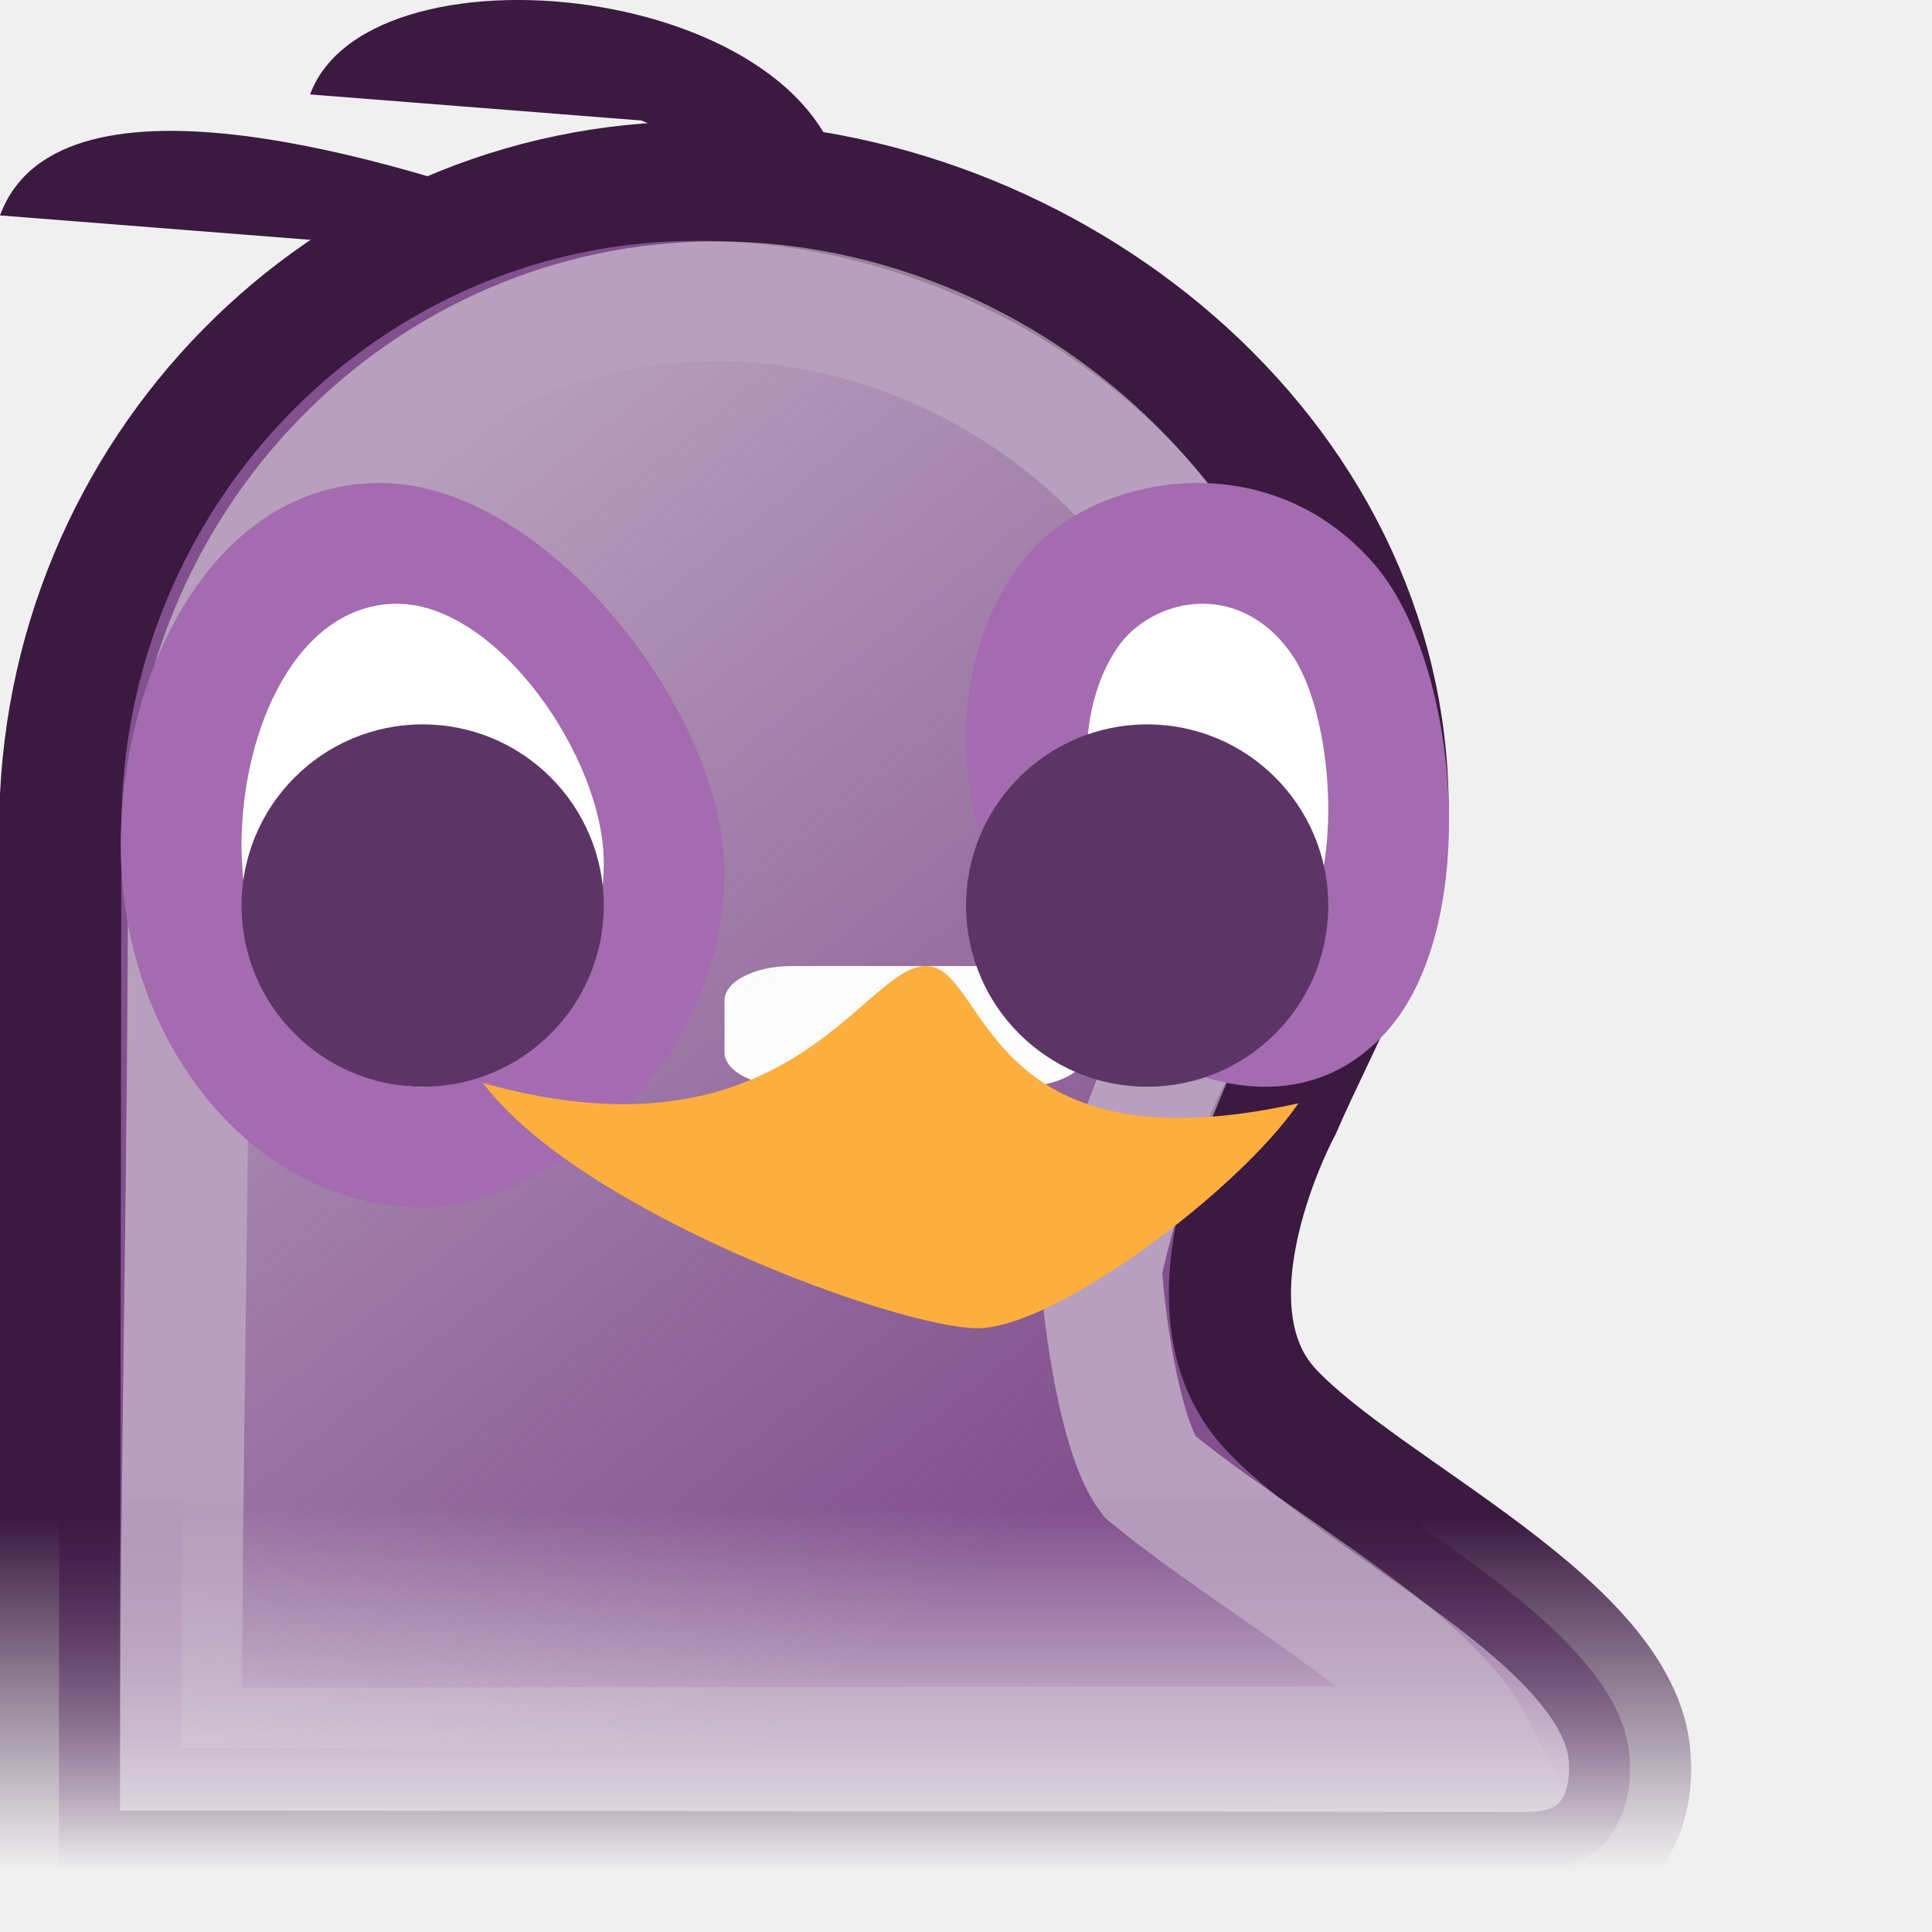
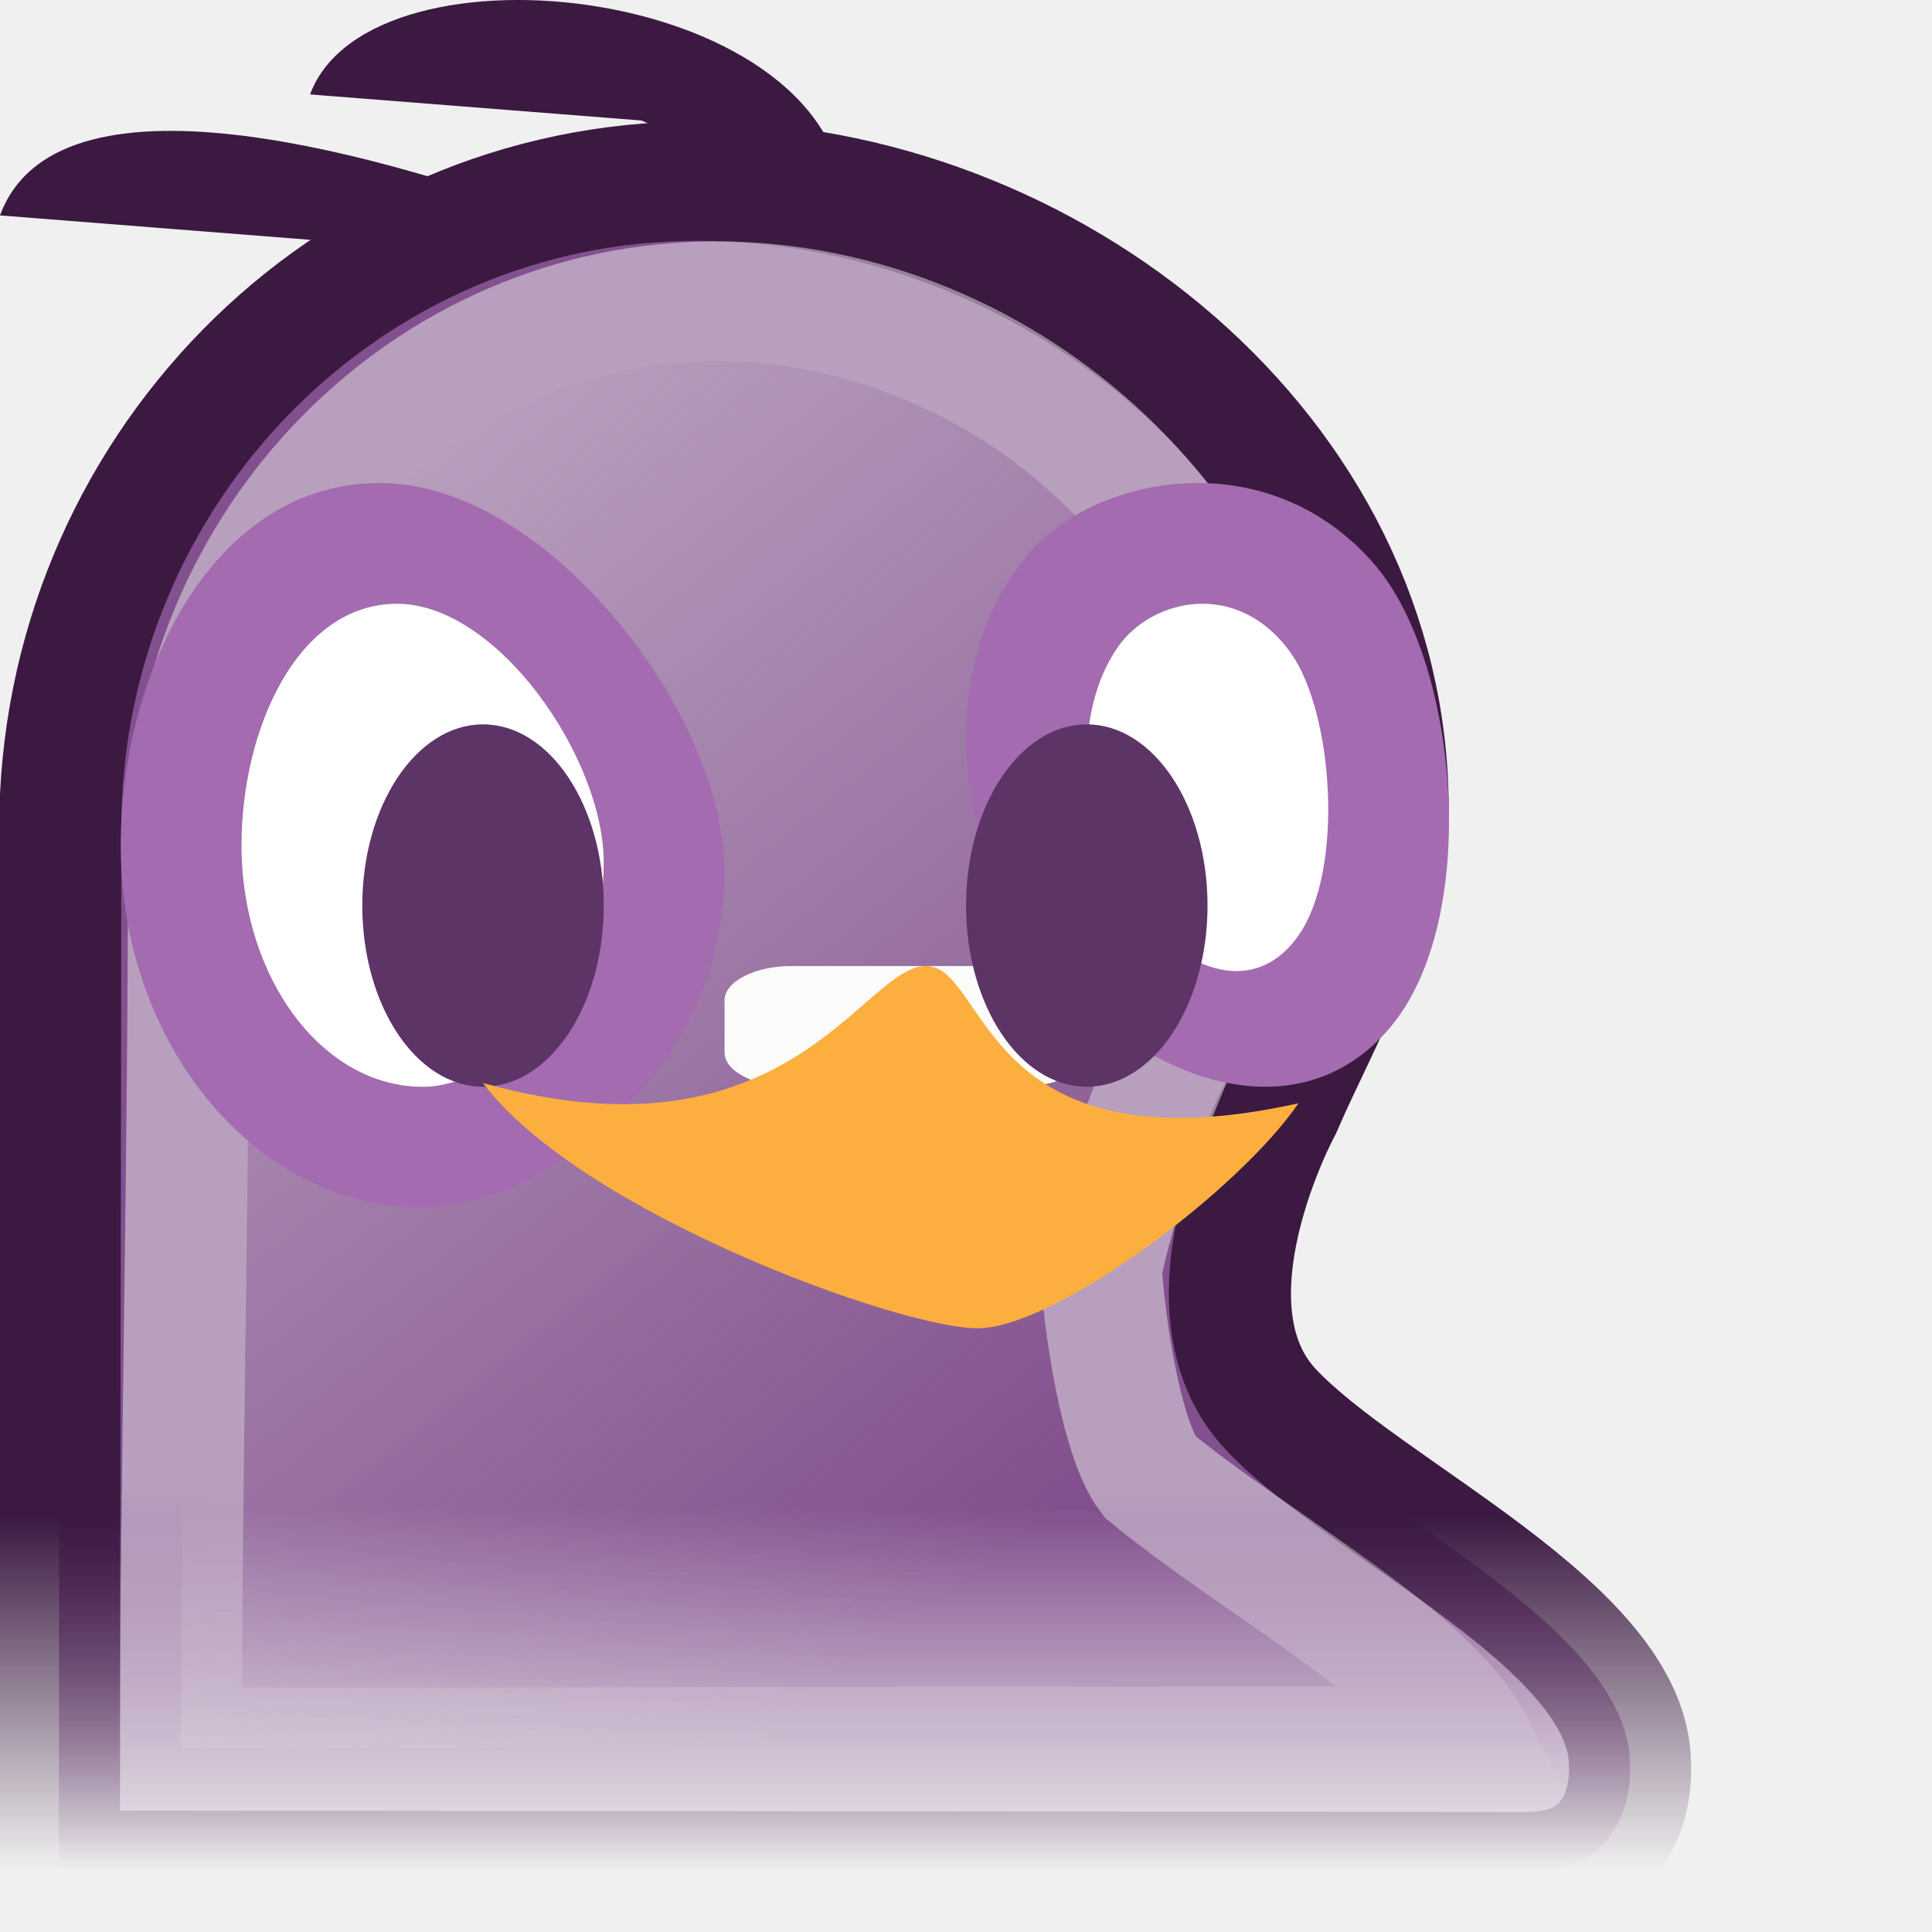
<svg xmlns="http://www.w3.org/2000/svg" xmlns:xlink="http://www.w3.org/1999/xlink" width="16" height="16" id="svg4345" version="1.0">
  <defs id="defs4347">
    <linearGradient id="linearGradient3157">
      <stop style="stop-color:#eeeeec;stop-opacity:1;" offset="0" id="stop3159" />
      <stop style="stop-color:#eeeeec;stop-opacity:0;" offset="1" id="stop3161" />
    </linearGradient>
    <linearGradient id="linearGradient3149">
      <stop style="stop-color:#3b1941;stop-opacity:1;" offset="0" id="stop3151" />
      <stop style="stop-color:#3b1941;stop-opacity:0;" offset="1" id="stop3153" />
    </linearGradient>
    <linearGradient id="linearGradient3141">
      <stop style="stop-color:#82508e;stop-opacity:1;" offset="0" id="stop3143" />
      <stop style="stop-color:#82508e;stop-opacity:0;" offset="1" id="stop3145" />
    </linearGradient>
    <linearGradient id="linearGradient3128">
      <stop style="stop-color:#eeeeec;stop-opacity:1;" offset="0" id="stop3130" />
      <stop style="stop-color:#eeeeec;stop-opacity:0;" offset="1" id="stop3132" />
    </linearGradient>
    <linearGradient id="linearGradient5438">
      <stop style="stop-color:white;stop-opacity:1;" offset="0" id="stop5440" />
      <stop style="stop-color:white;stop-opacity:0;" offset="1" id="stop5442" />
    </linearGradient>
    <linearGradient id="linearGradient6817">
      <stop style="stop-color:white;stop-opacity:1;" offset="0" id="stop6819" />
      <stop style="stop-color:white;stop-opacity:0;" offset="1" id="stop6821" />
    </linearGradient>
    <linearGradient id="linearGradient6537">
      <stop style="stop-color:white;stop-opacity:1;" offset="0" id="stop6539" />
      <stop style="stop-color:white;stop-opacity:0;" offset="1" id="stop6541" />
    </linearGradient>
    <linearGradient id="linearGradient6506">
      <stop style="stop-color:#eeeeec;stop-opacity:1;" offset="0" id="stop6508" />
      <stop style="stop-color:#eeeeec;stop-opacity:0;" offset="1" id="stop6510" />
    </linearGradient>
    <linearGradient id="linearGradient5280">
      <stop style="stop-color:#82508e;stop-opacity:1;" offset="0" id="stop5282" />
      <stop style="stop-color:#82508e;stop-opacity:0;" offset="1" id="stop5284" />
    </linearGradient>
    <linearGradient id="linearGradient2804">
      <stop style="stop-color:black;stop-opacity:0;" offset="0" id="stop2806" />
      <stop id="stop2812" offset="0.5" style="stop-color:black;stop-opacity:1;" />
      <stop style="stop-color:black;stop-opacity:0;" offset="1" id="stop2808" />
    </linearGradient>
    <radialGradient xlink:href="#linearGradient25546" id="radialGradient25572" gradientUnits="userSpaceOnUse" gradientTransform="matrix(1,0,0,0.994693,0,4.16407e-2)" cx="7.884" cy="1.51" fx="7.884" fy="1.51" r="8.488" />
    <radialGradient xlink:href="#linearGradient25546" id="radialGradient25568" gradientUnits="userSpaceOnUse" gradientTransform="matrix(1,0,0,0.994693,0,4.16407e-2)" cx="7.884" cy="0.145" fx="7.884" fy="0.145" r="8.488" />
    <linearGradient id="linearGradient25546">
      <stop style="stop-color:white;stop-opacity:1;" offset="0" id="stop25548" />
      <stop style="stop-color:white;stop-opacity:0;" offset="1" id="stop25550" />
    </linearGradient>
    <radialGradient xlink:href="#linearGradient25546" id="radialGradient25554" cx="7.884" cy="2.624" fx="7.884" fy="2.624" r="8.488" gradientTransform="matrix(1.131317,0,0,1.125313,-1.035262,-0.301139)" gradientUnits="userSpaceOnUse" />
    <linearGradient id="linearGradient3800">
      <stop style="stop-color:#f4d9b1;stop-opacity:1;" offset="0" id="stop3802" />
      <stop style="stop-color:#df9725;stop-opacity:1;" offset="1" id="stop3804" />
    </linearGradient>
    <radialGradient xlink:href="#linearGradient5280" id="radialGradient5286" cx="15.005" cy="39.809" fx="15.005" fy="39.809" r="9.723" gradientTransform="matrix(1,0,0,0.732283,0,10.65742)" gradientUnits="userSpaceOnUse" />
    <linearGradient xlink:href="#linearGradient6537" id="linearGradient6543" x1="30.5" y1="0.034" x2="30.5" y2="23.559" gradientUnits="userSpaceOnUse" />
    <linearGradient xlink:href="#linearGradient6817" id="linearGradient6823" x1="0.239" y1="38.95" x2="5.709" y2="42.983" gradientUnits="userSpaceOnUse" gradientTransform="matrix(0.63556,0,0,0.371995,11.16667,-5.489292)" />
    <linearGradient xlink:href="#linearGradient5438" id="linearGradient5444" x1="30.152" y1="-0.865" x2="30.152" y2="23.012" gradientUnits="userSpaceOnUse" />
    <linearGradient id="linearGradient3976">
      <stop style="stop-color:#3b1941;stop-opacity:1;" offset="0" id="stop3978" />
      <stop style="stop-color:#3b1941;stop-opacity:0;" offset="1" id="stop3980" />
    </linearGradient>
    <linearGradient id="linearGradient3968">
      <stop style="stop-color:#82508e;stop-opacity:1;" offset="0" id="stop3970" />
      <stop style="stop-color:#82508e;stop-opacity:0;" offset="1" id="stop3972" />
    </linearGradient>
    <linearGradient id="linearGradient3958">
      <stop style="stop-color:#eeeeec;stop-opacity:1;" offset="0" id="stop3960" />
      <stop style="stop-color:#eeeeec;stop-opacity:0;" offset="1" id="stop3962" />
    </linearGradient>
    <linearGradient id="linearGradient2850">
      <stop style="stop-color:#ce5c00;stop-opacity:1;" offset="0" id="stop2852" />
      <stop style="stop-color:#ce5c00;stop-opacity:0;" offset="1" id="stop2854" />
    </linearGradient>
    <linearGradient id="linearGradient6563">
      <stop style="stop-color:white;stop-opacity:1;" offset="0" id="stop6565" />
      <stop style="stop-color:white;stop-opacity:0;" offset="1" id="stop6567" />
    </linearGradient>
    <linearGradient id="linearGradient2110">
      <stop style="stop-color:black;stop-opacity:0;" offset="0" id="stop2112" />
      <stop id="stop2114" offset="0.5" style="stop-color:black;stop-opacity:1;" />
      <stop style="stop-color:black;stop-opacity:0;" offset="1" id="stop2067" />
    </linearGradient>
    <radialGradient xlink:href="#linearGradient25546" id="radialGradient2069" gradientUnits="userSpaceOnUse" gradientTransform="matrix(1,0,0,0.994693,0,4.16407e-2)" cx="7.884" cy="1.51" fx="7.884" fy="1.51" r="8.488" />
    <radialGradient xlink:href="#linearGradient25546" id="radialGradient2071" gradientUnits="userSpaceOnUse" gradientTransform="matrix(1,0,0,0.994693,0,4.16407e-2)" cx="7.884" cy="0.145" fx="7.884" fy="0.145" r="8.488" />
    <radialGradient xlink:href="#linearGradient25546" id="radialGradient2079" cx="7.884" cy="2.624" fx="7.884" fy="2.624" r="8.488" gradientTransform="matrix(1.131317,0,0,1.125313,-1.035262,-0.301139)" gradientUnits="userSpaceOnUse" />
    <linearGradient id="linearGradient2081">
      <stop style="stop-color:#f4d9b1;stop-opacity:1;" offset="0" id="stop2104" />
      <stop style="stop-color:#df9725;stop-opacity:1;" offset="1" id="stop2085" />
    </linearGradient>
    <linearGradient xlink:href="#linearGradient6506" id="linearGradient2101" x1="15.646" y1="39.743" x2="14.943" y2="50.08" gradientUnits="userSpaceOnUse" />
    <linearGradient xlink:href="#linearGradient6537" id="linearGradient2089" x1="30.5" y1="0.034" x2="30.5" y2="23.559" gradientUnits="userSpaceOnUse" />
    <linearGradient xlink:href="#linearGradient6563" id="linearGradient6569" x1="-1.684" y1="39.902" x2="5.537" y2="44.272" gradientUnits="userSpaceOnUse" />
    <linearGradient gradientUnits="userSpaceOnUse" y2="23.012" x2="30.152" y1="-0.865" x1="30.152" id="linearGradient2097" xlink:href="#linearGradient5438" />
    <linearGradient gradientUnits="userSpaceOnUse" y2="42.983" x2="5.709" y1="38.95" x1="0.239" id="linearGradient2095" xlink:href="#linearGradient6817" />
    <linearGradient gradientUnits="userSpaceOnUse" y2="50.727" x2="15.646" y1="40.434" x1="15.646" id="linearGradient2093" xlink:href="#linearGradient6506" />
    <linearGradient id="linearGradient2087">
      <stop id="stop2089" offset="0" style="stop-color:#f4d9b1;stop-opacity:1;" />
      <stop id="stop2091" offset="1" style="stop-color:#df9725;stop-opacity:1;" />
    </linearGradient>
    <radialGradient gradientUnits="userSpaceOnUse" gradientTransform="matrix(1.131317,0,0,1.125313,-1.035262,-0.301139)" r="8.488" fy="2.624" fx="7.884" cy="2.624" cx="7.884" id="radialGradient2085" xlink:href="#linearGradient25546" />
    <radialGradient r="8.488" fy="0.145" fx="7.884" cy="0.145" cx="7.884" gradientTransform="matrix(1,0,0,0.994693,0,4.16407e-2)" gradientUnits="userSpaceOnUse" id="radialGradient2077" xlink:href="#linearGradient25546" />
    <radialGradient r="8.488" fy="1.51" fx="7.884" cy="1.51" cx="7.884" gradientTransform="matrix(1,0,0,0.994693,0,4.16407e-2)" gradientUnits="userSpaceOnUse" id="radialGradient2075" xlink:href="#linearGradient25546" />
    <linearGradient id="linearGradient2067">
      <stop id="stop2069" offset="0" style="stop-color:black;stop-opacity:0;" />
      <stop style="stop-color:black;stop-opacity:1;" offset="0.5" id="stop2071" />
      <stop id="stop2073" offset="1" style="stop-color:black;stop-opacity:0;" />
    </linearGradient>
    <linearGradient id="linearGradient3108">
      <stop id="stop3110" offset="0" style="stop-color:#eeeeec;stop-opacity:1;" />
      <stop id="stop3112" offset="1" style="stop-color:#eeeeec;stop-opacity:0;" />
    </linearGradient>
    <linearGradient id="linearGradient3116">
      <stop id="stop3118" offset="0" style="stop-color:#82508e;stop-opacity:1;" />
      <stop id="stop3120" offset="1" style="stop-color:#82508e;stop-opacity:0;" />
    </linearGradient>
    <linearGradient id="linearGradient3124">
      <stop id="stop3126" offset="0" style="stop-color:#3b1941;stop-opacity:1;" />
      <stop id="stop3128" offset="1" style="stop-color:#3b1941;stop-opacity:0;" />
    </linearGradient>
    <linearGradient xlink:href="#linearGradient2850" id="linearGradient2187" gradientUnits="userSpaceOnUse" gradientTransform="matrix(0.769231,0,0,0.714287,47.76924,-9.285729)" x1="21.786" y1="28.143" x2="17.786" y2="30.071" />
    <linearGradient xlink:href="#linearGradient2850" id="linearGradient2195" gradientUnits="userSpaceOnUse" gradientTransform="matrix(0.769231,0,0,0.714287,13.76923,-8.28573)" x1="21.786" y1="28.143" x2="17.786" y2="30.071" />
    <radialGradient xlink:href="#linearGradient3958" id="radialGradient2209" gradientUnits="userSpaceOnUse" gradientTransform="matrix(1.116159,0,0,1.076653,14.60502,-22.28695)" cx="9.064" cy="21.512" fx="9.064" fy="21.512" r="16.664" />
    <linearGradient xlink:href="#linearGradient6506" id="linearGradient2211" gradientUnits="userSpaceOnUse" gradientTransform="matrix(0.660903,0,0,0.627207,18.73149,-12.3201)" x1="15.646" y1="39.743" x2="15.646" y2="53.502" />
    <linearGradient xlink:href="#linearGradient3968" id="linearGradient2214" gradientUnits="userSpaceOnUse" gradientTransform="matrix(0.67692,0,0,0.646801,18.46433,-12.90841)" x1="16.133" y1="40.782" x2="16.133" y2="48.069" />
    <linearGradient xlink:href="#linearGradient3976" id="linearGradient2216" gradientUnits="userSpaceOnUse" gradientTransform="matrix(0.67692,0,0,0.646801,18.46433,-12.90841)" x1="12.096" y1="40.908" x2="12.096" y2="46.463" />
    <linearGradient xlink:href="#linearGradient6537" id="linearGradient2219" gradientUnits="userSpaceOnUse" gradientTransform="matrix(0.668893,0,0,0.668627,18.08624,-12.19246)" x1="30.5" y1="0.034" x2="30.5" y2="23.559" />
    <linearGradient xlink:href="#linearGradient3108" id="linearGradient2229" gradientUnits="userSpaceOnUse" x1="10.183" y1="16.618" x2="27.598" y2="36.645" gradientTransform="matrix(0.660903,0,0,0.627207,49.74106,-7.361383)" />
    <linearGradient xlink:href="#linearGradient6506" id="linearGradient2231" gradientUnits="userSpaceOnUse" x1="15.646" y1="39.743" x2="15.646" y2="53.502" gradientTransform="matrix(0.660903,0,0,0.627207,49.74106,-7.361383)" />
    <linearGradient xlink:href="#linearGradient3116" id="linearGradient2234" gradientUnits="userSpaceOnUse" x1="15.723" y1="39.585" x2="15.723" y2="45.765" gradientTransform="matrix(0.67692,0,0,0.646801,49.4739,-7.949693)" />
    <linearGradient xlink:href="#linearGradient3124" id="linearGradient2236" gradientUnits="userSpaceOnUse" x1="13.151" y1="39.394" x2="13.151" y2="45.552" gradientTransform="matrix(0.67692,0,0,0.646801,49.4739,-7.949693)" />
    <linearGradient xlink:href="#linearGradient3128" id="linearGradient3134" x1="8.073" y1="17.766" x2="24.285" y2="37.579" gradientUnits="userSpaceOnUse" />
    <linearGradient xlink:href="#linearGradient3141" id="linearGradient3147" x1="12.354" y1="38.611" x2="12.354" y2="45.595" gradientUnits="userSpaceOnUse" />
    <linearGradient xlink:href="#linearGradient3149" id="linearGradient3155" x1="10.166" y1="38.767" x2="10.166" y2="45.596" gradientUnits="userSpaceOnUse" />
    <linearGradient xlink:href="#linearGradient3157" id="linearGradient3163" x1="11.982" y1="39.088" x2="11.982" y2="45.779" gradientUnits="userSpaceOnUse" />
  </defs>
  <g id="layer1">
    <path style="opacity:1;fill:#75507b;fill-opacity:1" d="M 36.062,8 C 33.978,8 33.335,10.523 34.781,12.938 C 35.25,13.721 36.674,15.153 36.867,15.153 L 36.878,14.508 C 36.288,13.581 35.517,12.502 35.687,12.282 C 37.836,12.282 38,11.492 38,10.028 C 38,8.754 37.229,8 36.062,8 z " id="path6521" transform="matrix(1.148904,0,0,0.920169,-34.28919,-3.241212)" />
    <path style="opacity:1;fill:url(#linearGradient3147);fill-opacity:1.0;stroke:url(#linearGradient3155);stroke-width:2.302;stroke-miterlimit:4;stroke-dasharray:none;stroke-opacity:1" d="M 15,13 C 8.376,13 3,18.6 3,25.5 C 3,31.153 2.975,38.403 2.975,45.573 C 4.163,45.573 27.946,45.601 30.637,45.601 C 32.751,45.601 32.586,43.541 32.586,43.541 C 32.586,40.876 27.598,38.639 25.813,36.683 C 23.985,34.682 26,30.884 26,30.884 C 26.641,29.354 28.019,26.891 28.019,25.116 C 28.019,18.216 21.624,13 15,13 z " id="path5176" transform="matrix(0.43939,0,0,0.42944,-0.819445,-4.082726)" />
    <rect style="opacity:1;fill:white;fill-opacity:1;stroke:none;stroke-width:1;stroke-miterlimit:4;stroke-dasharray:none;stroke-opacity:1" id="rect6331" width="2.615" height="1.155" x="5.514" y="6.481" rx="0.485" ry="0.329" transform="matrix(1.147027,0,0,0.866113,-0.324314,2.386999)" />
    <path transform="matrix(0.399589,0,0,0.393554,-5.973603e-2,-3.038964)" style="opacity:0.5;fill:url(#linearGradient3134);fill-opacity:1.0;stroke:url(#linearGradient3163);stroke-width:2.522;stroke-miterlimit:4;stroke-dasharray:none;stroke-opacity:1" d="M 15,14.062 C 8.988,14.062 4.079,19.138 4.062,25.469 C 4.062,25.479 4.062,25.489 4.062,25.5 C 4.062,32.787 3.903,38.26 3.903,44.5 C 5.84,44.5 24.87,44.47 30.696,44.47 C 29.747,42.549 26.273,40.711 23.973,38.788 C 23.363,37.974 23.024,35.46 22.969,34.418 C 23.611,31.359 25.13,28.402 26.527,25.44 C 26.527,19.095 21.022,14.062 15,14.062 z " id="path5241" />
    <path style="opacity:1;fill:#a46bb0;fill-opacity:1;stroke:none;stroke-width:1;stroke-miterlimit:4;stroke-opacity:1" d="M 6,7.218 C 6,8.874 4.507,10 3.5,10 C 2.12,10 1,8.656 1,7 C 1,5.561 1.768,4 3.148,4 C 4.528,4 6,5.909 6,7.218 z " id="path3137" />
    <path transform="matrix(0.626764,0,0,0.689441,-3.309086,-9.833164)" style="opacity:1;fill:white;fill-opacity:1;stroke:none;stroke-width:1;stroke-miterlimit:4;stroke-opacity:1" d="M 13.257,24.626 C 13.257,26.227 11.828,27.317 10.864,27.317 C 9.543,27.317 8.471,26.017 8.471,24.416 C 8.471,23.024 9.206,21.515 10.527,21.515 C 11.848,21.515 13.257,23.361 13.257,24.626 z " id="path5157" />
-     <path style="opacity:1;fill:#5c3566;fill-opacity:1;stroke:none;stroke-width:1;stroke-miterlimit:4;stroke-dasharray:none;stroke-opacity:1" id="path5162" d="M 11.411 24.312 A 1.241 1.295 0 1 1  8.929,24.312 A 1.241 1.295 0 1 1  11.411 24.312 z" transform="matrix(1.208634,0,0,1.158623,-8.791372,-20.66902)" />
+     <path style="opacity:1;fill:#5c3566;fill-opacity:1;stroke:none;stroke-width:1;stroke-miterlimit:4;stroke-dasharray:none;stroke-opacity:1" id="path5162" d="M 11.411 24.312 A 1.241 1.295 0 1 1  8.929,24.312 A 1.241 1.295 0 1 1  11.411 24.312 z" transform="matrix(0.805757,0,0,1.158623,-4.194263,-20.66902)" />
    <path style="opacity:1;fill:#a46bb0;fill-opacity:1;stroke:none;stroke-width:1;stroke-miterlimit:4;stroke-opacity:1" d="M 11.387,4.679 C 10.51,3.656 9.082,3.928 8.522,4.582 C 7.755,5.477 7.844,7.034 8.721,8.057 C 9.483,8.947 10.737,9.413 11.505,8.518 C 12.273,7.622 12.08,5.487 11.387,4.679 z " id="path3139" />
    <path transform="matrix(0.29055,-0.412361,-0.273947,-0.388798,13.58792,20.45445)" style="opacity:1;fill:white;fill-opacity:1;stroke:none;stroke-width:1;stroke-miterlimit:4;stroke-opacity:1" d="M 13.257,24.626 C 13.257,26.227 11.828,27.317 10.864,27.317 C 9.543,27.317 8.471,26.017 8.471,24.416 C 8.471,23.024 9.206,21.515 10.527,21.515 C 11.848,21.515 13.257,23.361 13.257,24.626 z " id="path5169" />
-     <path style="opacity:1;fill:#5c3566;fill-opacity:1;stroke:none;stroke-width:1;stroke-miterlimit:4;stroke-dasharray:none;stroke-opacity:1" id="path5171" d="M 11.411 24.312 A 1.241 1.295 0 1 1  8.929,24.312 A 1.241 1.295 0 1 1  11.411 24.312 z" transform="matrix(1.208633,0,0,1.158626,-2.791363,-20.66909)" />
+     <path style="opacity:1;fill:#5c3566;fill-opacity:1;stroke:none;stroke-width:1;stroke-miterlimit:4;stroke-dasharray:none;stroke-opacity:1" id="path5171" d="M 11.411 24.312 A 1.241 1.295 0 1 1  8.929,24.312 A 1.241 1.295 0 1 1  11.411 24.312 z" transform="matrix(0.805754,0,0,1.158626,0.805772,-20.66909)" />
    <path style="fill:#3b1941;fill-opacity:1;stroke:none;stroke-width:1;stroke-miterlimit:4;stroke-opacity:1" d="M -3.174544e-16,1.784 C 0.499,0.43 3.418,1.394 4.432,1.748 L 2.745,2 L -3.174544e-16,1.784 z " id="path5192" />
    <path style="fill:#fcaf3e;fill-opacity:1;stroke:none;stroke-width:1.028;stroke-miterlimit:4;stroke-opacity:1" d="M 4,8.969 C 6.536,9.68 7.143,8 7.668,8 C 8.185,8 8.115,9.722 10.753,9.137 C 10.258,9.862 8.737,11 8.095,11 C 7.447,11 4.804,10.039 4,8.969 z " id="path3987" />
    <path style="fill:#3b1941;fill-opacity:1;stroke:none;stroke-width:1;stroke-miterlimit:4;stroke-opacity:1" d="M 2.568,0.782 C 3.067,-0.571 7,-0.117 7,1.746 L 5.313,0.998 L 2.568,0.782 z " id="path1991" />
  </g>
</svg>
